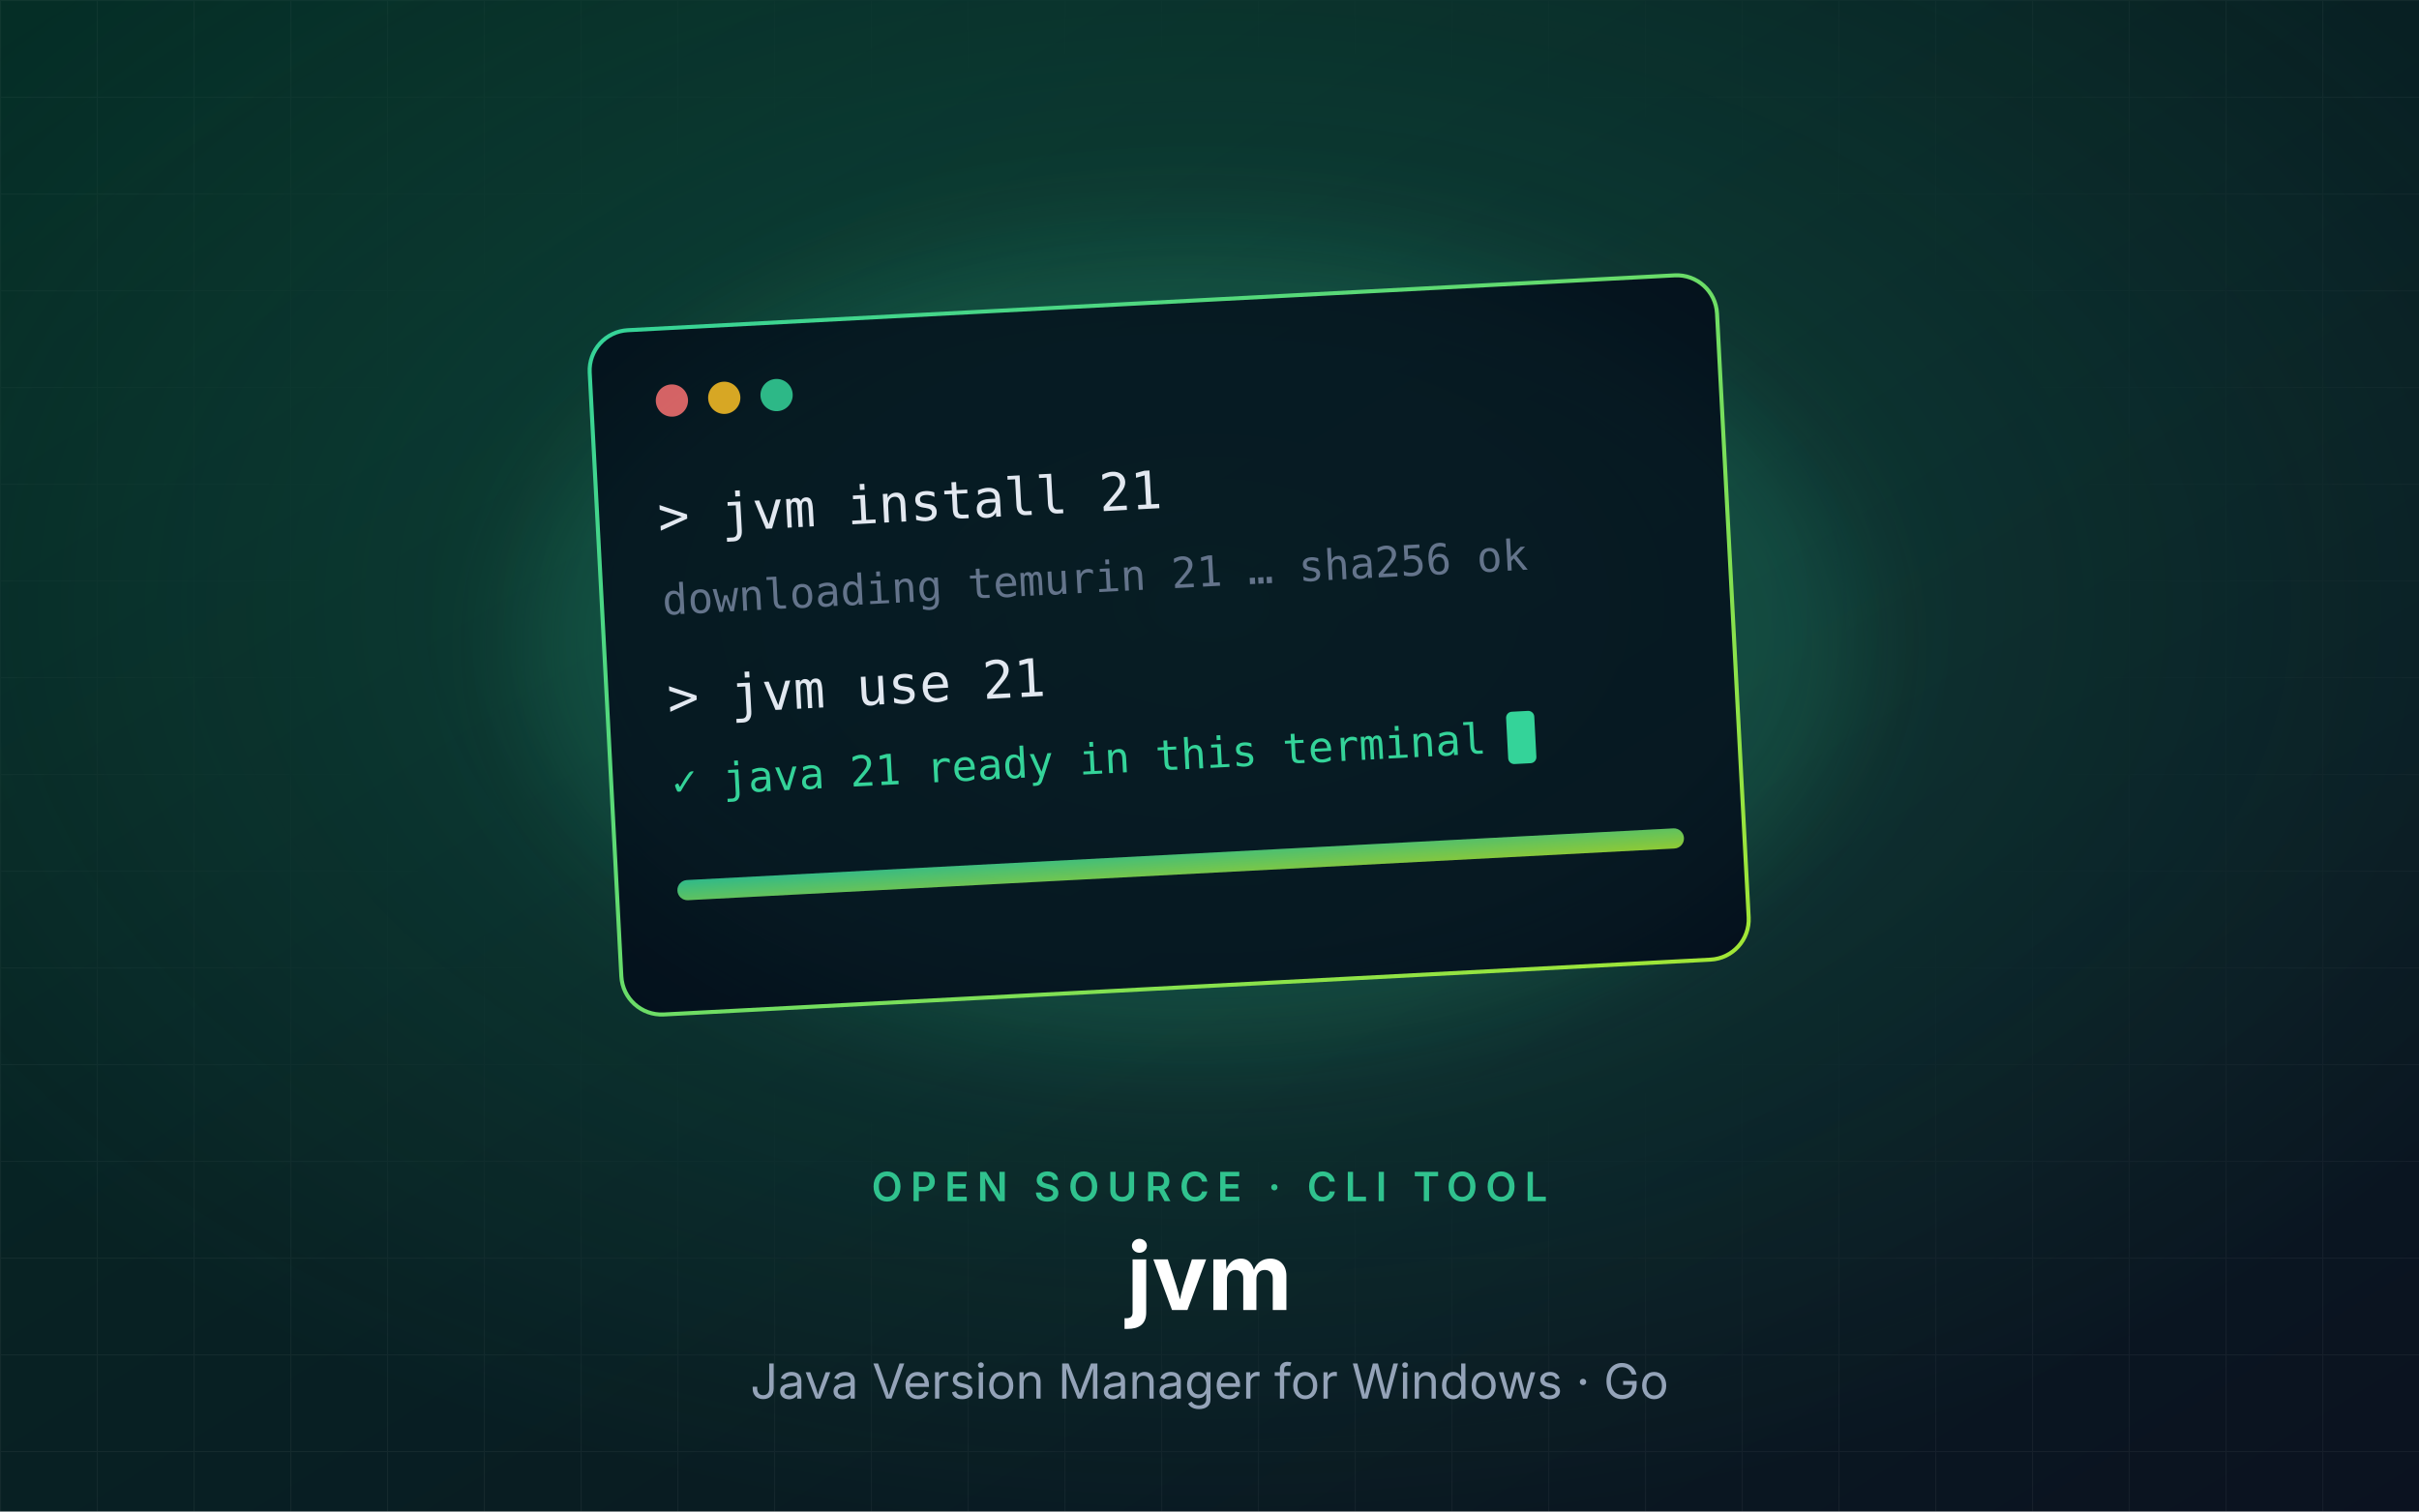
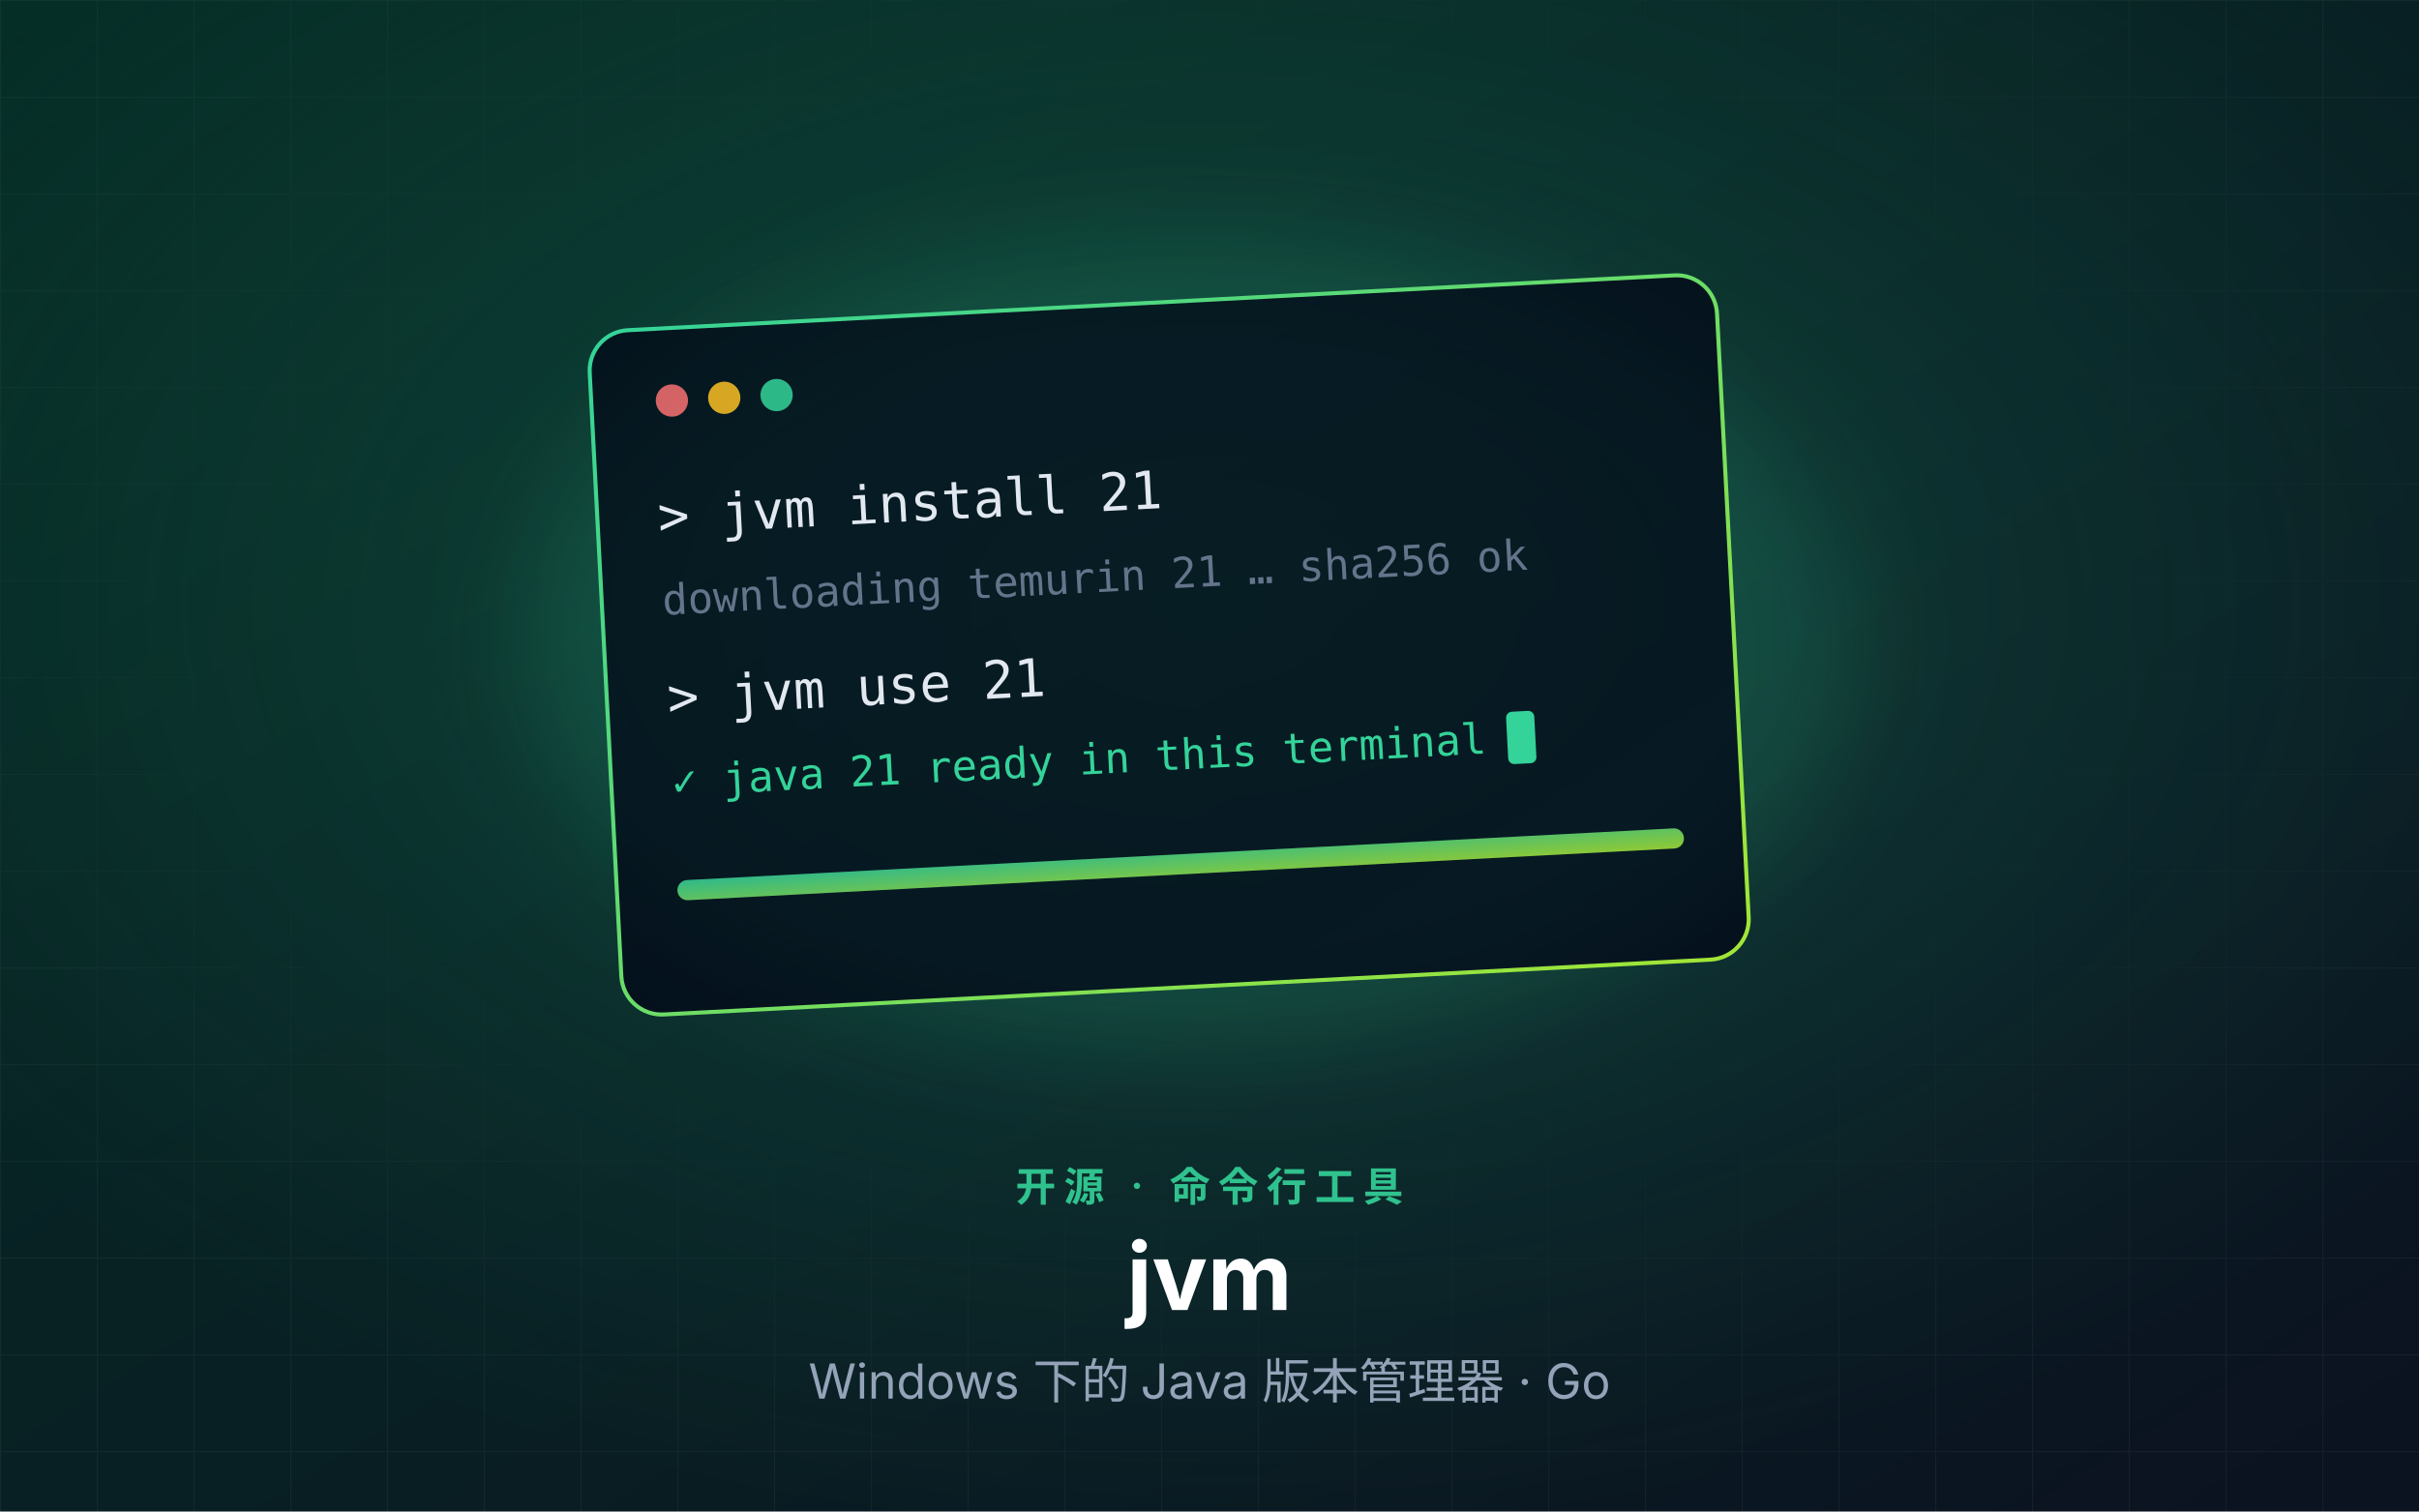
- <svg xmlns="http://www.w3.org/2000/svg" viewBox="0 0 1200 750" role="img" aria-label="jvm project preview">
+ <svg xmlns="http://www.w3.org/2000/svg" viewBox="0 0 1200 750" role="img" aria-label="jvm 项目预览图">
  <defs>
    <linearGradient id="bg" x1="0" y1="0" x2="1" y2="1">
      <stop offset="0%" stop-color="#052e26" />
      <stop offset="100%" stop-color="#0b1220" />
    </linearGradient>
    <radialGradient id="halo" cx="0.5" cy="0.4" r="0.62">
      <stop offset="0%" stop-color="#34d399" stop-opacity="0.2" />
      <stop offset="100%" stop-color="#34d399" stop-opacity="0" />
    </radialGradient>
    <radialGradient id="fade" cx="0.5" cy="0.4" r="0.65">
      <stop offset="55%" stop-color="#ffffff" stop-opacity="0" />
      <stop offset="100%" stop-color="#ffffff" stop-opacity="1" />
    </radialGradient>
    <mask id="gridFade">
      <rect width="1200" height="750" fill="url(#fade)" />
    </mask>
    <pattern id="grid" width="48" height="48" patternUnits="userSpaceOnUse">
      <path d="M48 0H0V48" fill="none" stroke="#ffffff" stroke-opacity="0.05" />
    </pattern>
    <linearGradient id="accent" x1="0" y1="0" x2="1" y2="1">
      <stop offset="0%" stop-color="#34d399" />
      <stop offset="100%" stop-color="#a3e635" />
    </linearGradient>
    <filter id="soft" x="-60%" y="-60%" width="220%" height="220%">
      <feGaussianBlur stdDeviation="24" />
    </filter>
  </defs>
  <rect width="1200" height="750" fill="url(#bg)" />
  <rect width="1200" height="750" fill="url(#halo)" />
  <rect width="1200" height="750" fill="url(#grid)" mask="url(#gridFade)" />
  <ellipse cx="590" cy="320" rx="330" ry="200" fill="#34d399" opacity="0.14" filter="url(#soft)" />
  <g transform="rotate(-3 580 320)">
    <rect x="300" y="150" width="560" height="340" rx="20" fill="#020617" fill-opacity="0.72" stroke="url(#accent)" stroke-width="2" />
    <circle cx="340" cy="186" r="8" fill="#f87171" opacity="0.85" />
    <circle cx="366" cy="186" r="8" fill="#fbbf24" opacity="0.85" />
    <circle cx="392" cy="186" r="8" fill="#34d399" opacity="0.85" />
    <text x="330" y="252" font-family="'JetBrains Mono', Consolas, monospace" font-size="26" fill="#e2e8f0">&gt; jvm install 21</text>
    <text x="330" y="292" font-family="'JetBrains Mono', Consolas, monospace" font-size="21" fill="#64748b">downloading temurin 21 … sha256 ok</text>
    <text x="330" y="342" font-family="'JetBrains Mono', Consolas, monospace" font-size="26" fill="#e2e8f0">&gt; jvm use 21</text>
    <text x="330" y="382" font-family="'JetBrains Mono', Consolas, monospace" font-size="21" fill="#34d399">✓ java 21 ready in this terminal</text>
    <rect class="cursor" x="745" y="362" width="14" height="26" rx="3" fill="#34d399" />
    <rect x="330" y="424" width="500" height="10" rx="5" fill="#ffffff" fill-opacity="0.08" />
    <rect class="bar" x="330" y="424" width="500" height="10" rx="5" fill="url(#accent)" opacity="0.85" />
  </g>
-   <text x="600" y="596" text-anchor="middle" font-family="Inter, 'Segoe UI', 'PingFang SC', sans-serif" font-size="20" font-weight="600" letter-spacing="4" fill="#34d399" opacity="0.9">OPEN SOURCE · CLI TOOL</text>
-   <text x="600" y="650" text-anchor="middle" font-family="Inter, 'Segoe UI', 'PingFang SC', sans-serif" font-size="46" font-weight="700" fill="#ffffff">jvm</text>
-   <text x="600" y="694" text-anchor="middle" font-family="Inter, 'Segoe UI', 'PingFang SC', sans-serif" font-size="24" fill="#94a3b8">Java Version Manager for Windows · Go</text>
+   <text x="600" y="596" text-anchor="middle" font-family="Inter, 'PingFang SC', 'Microsoft YaHei', sans-serif" font-size="20" font-weight="600" letter-spacing="4" fill="#34d399" opacity="0.9">开源 · 命令行工具</text>
+   <text x="600" y="650" text-anchor="middle" font-family="Inter, 'PingFang SC', 'Microsoft YaHei', sans-serif" font-size="46" font-weight="700" fill="#ffffff">jvm</text>
+   <text x="600" y="694" text-anchor="middle" font-family="Inter, 'PingFang SC', 'Microsoft YaHei', sans-serif" font-size="24" fill="#94a3b8">Windows 下的 Java 版本管理器 · Go</text>
  <style>
    .bar {
      transform-box: fill-box;
      transform-origin: left center;
      animation: barfill 5.2s ease-in-out infinite;
    }
    @keyframes barfill {
      0% { transform: scaleX(0.05); opacity: 0.85; }
      55% { transform: scaleX(1); }
      78% { transform: scaleX(1); opacity: 0.85; }
      88% { opacity: 0; }
      100% { transform: scaleX(0.05); opacity: 0; }
    }
    .cursor { animation: blink 1.2s step-end infinite; }
    @keyframes blink {
      0%, 55% { opacity: 0.9; }
      56%, 100% { opacity: 0; }
    }
  </style>
</svg>
